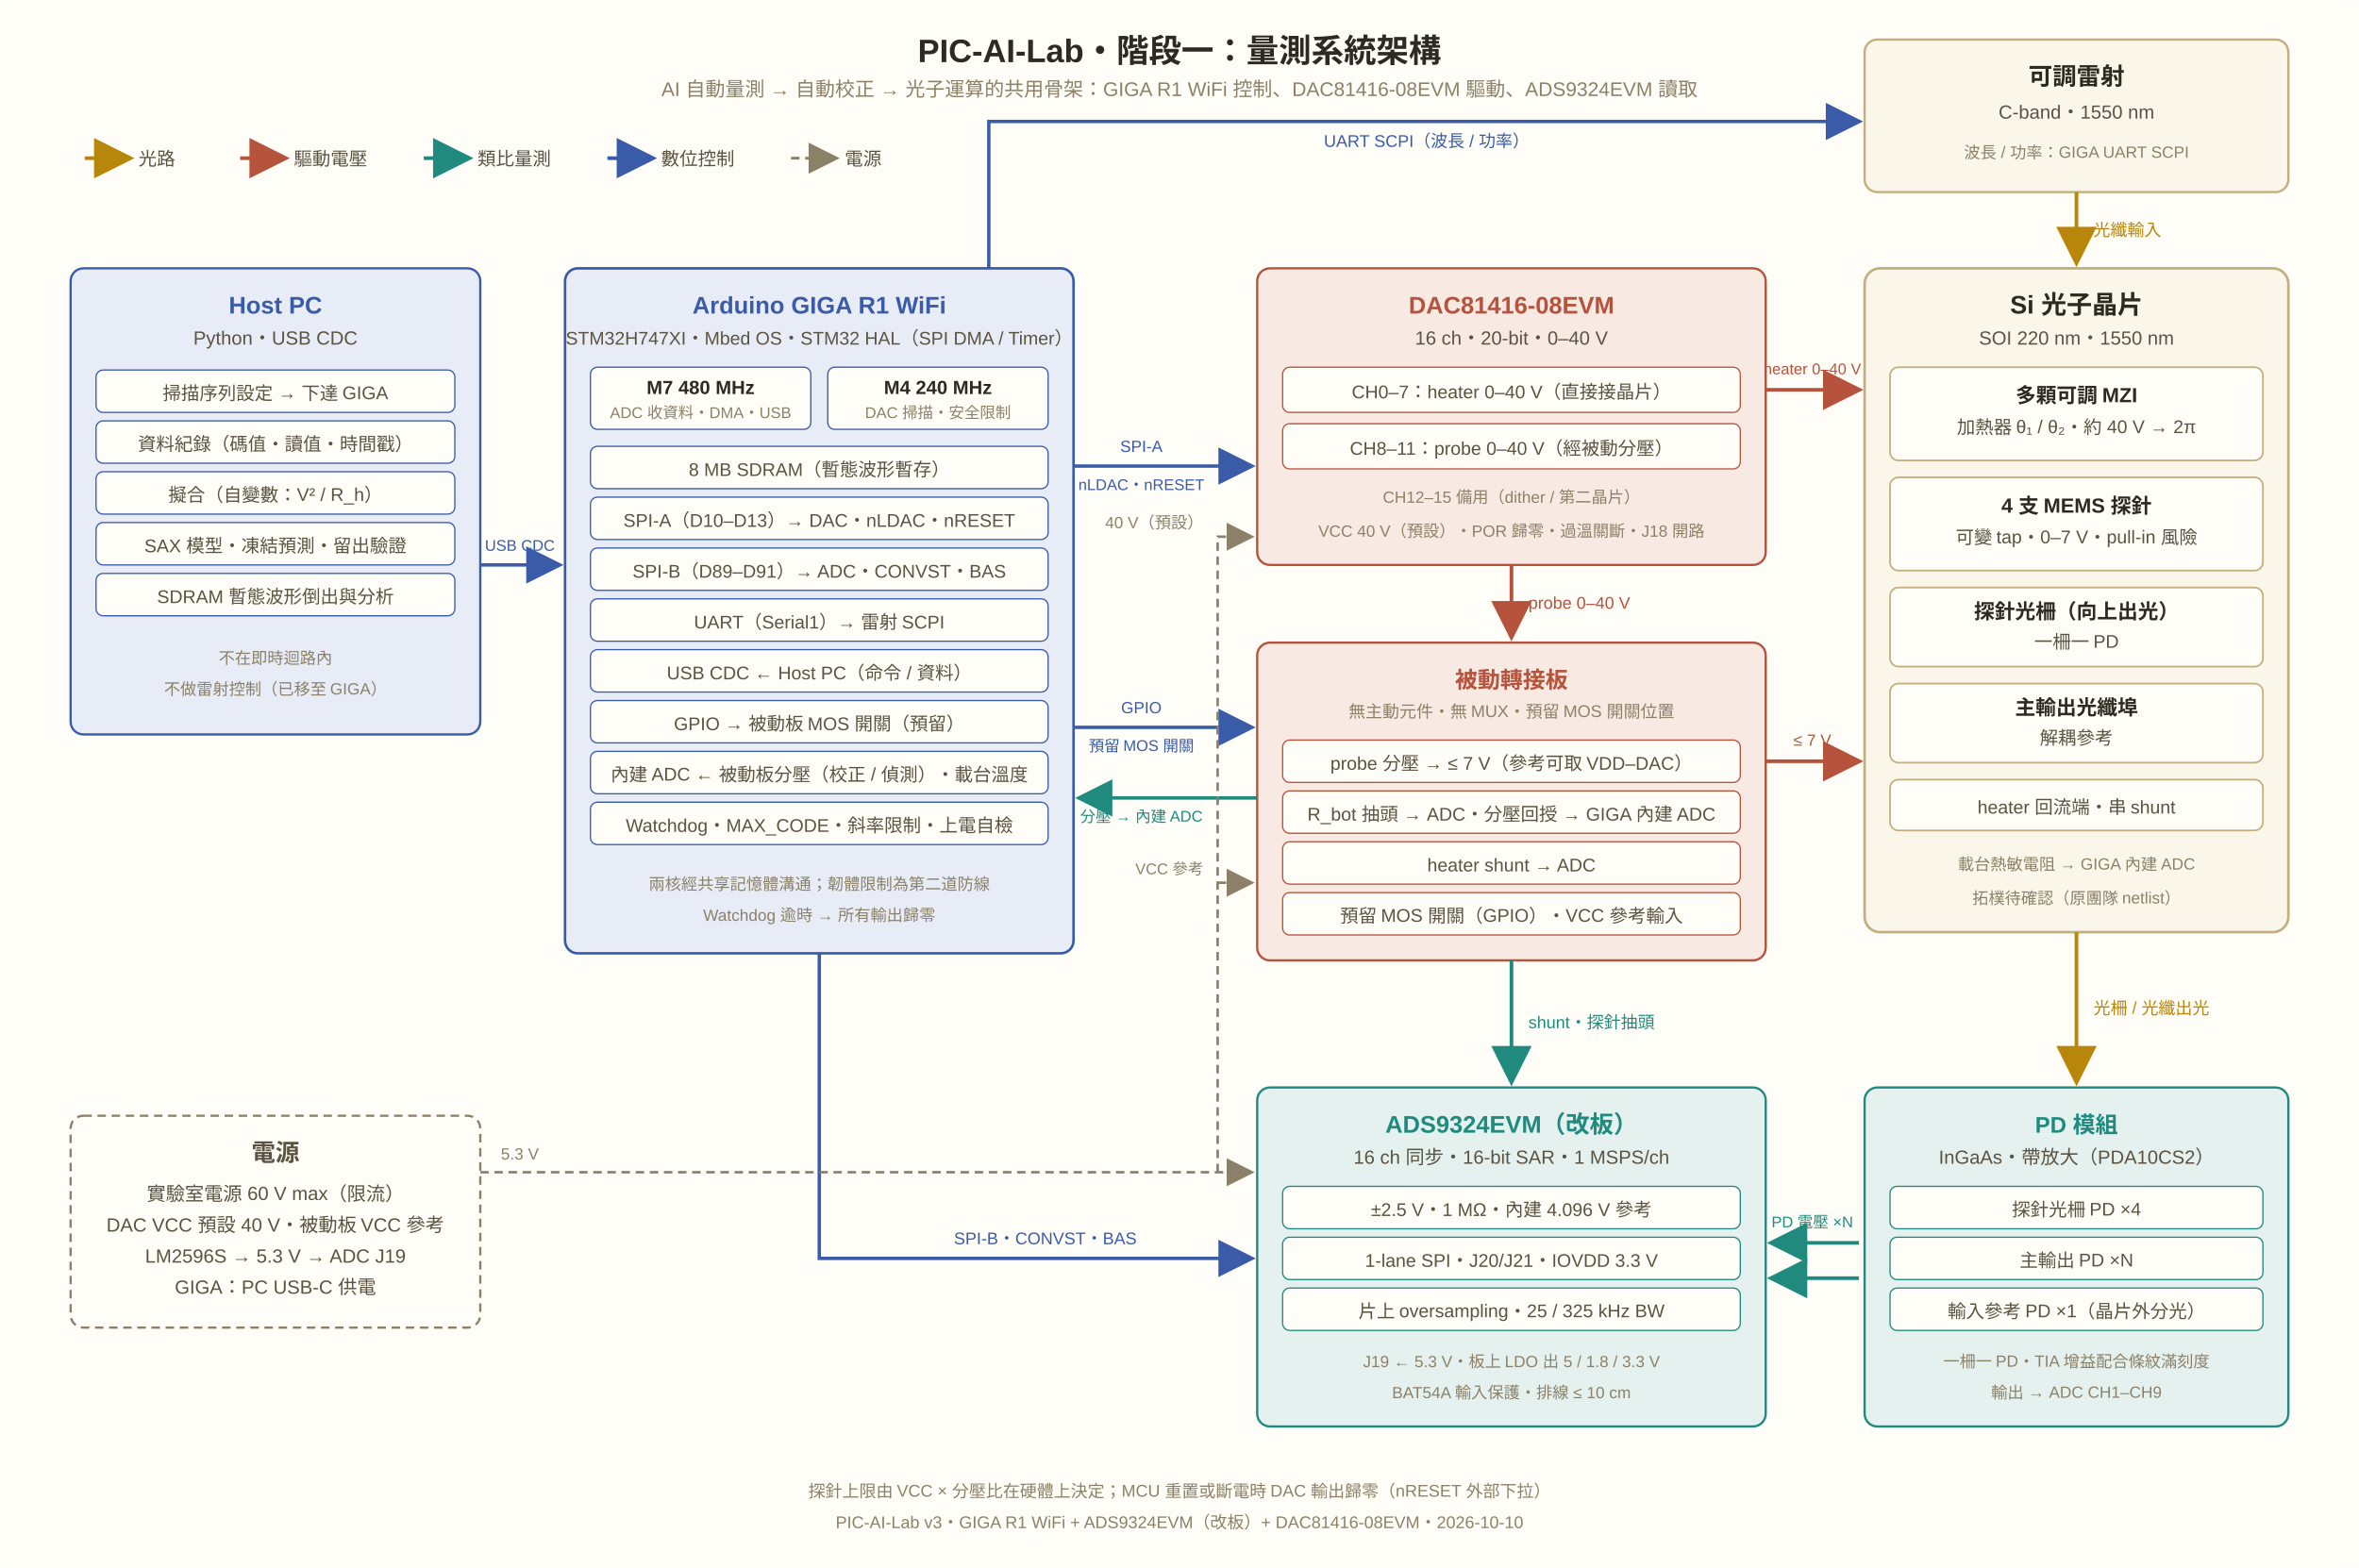
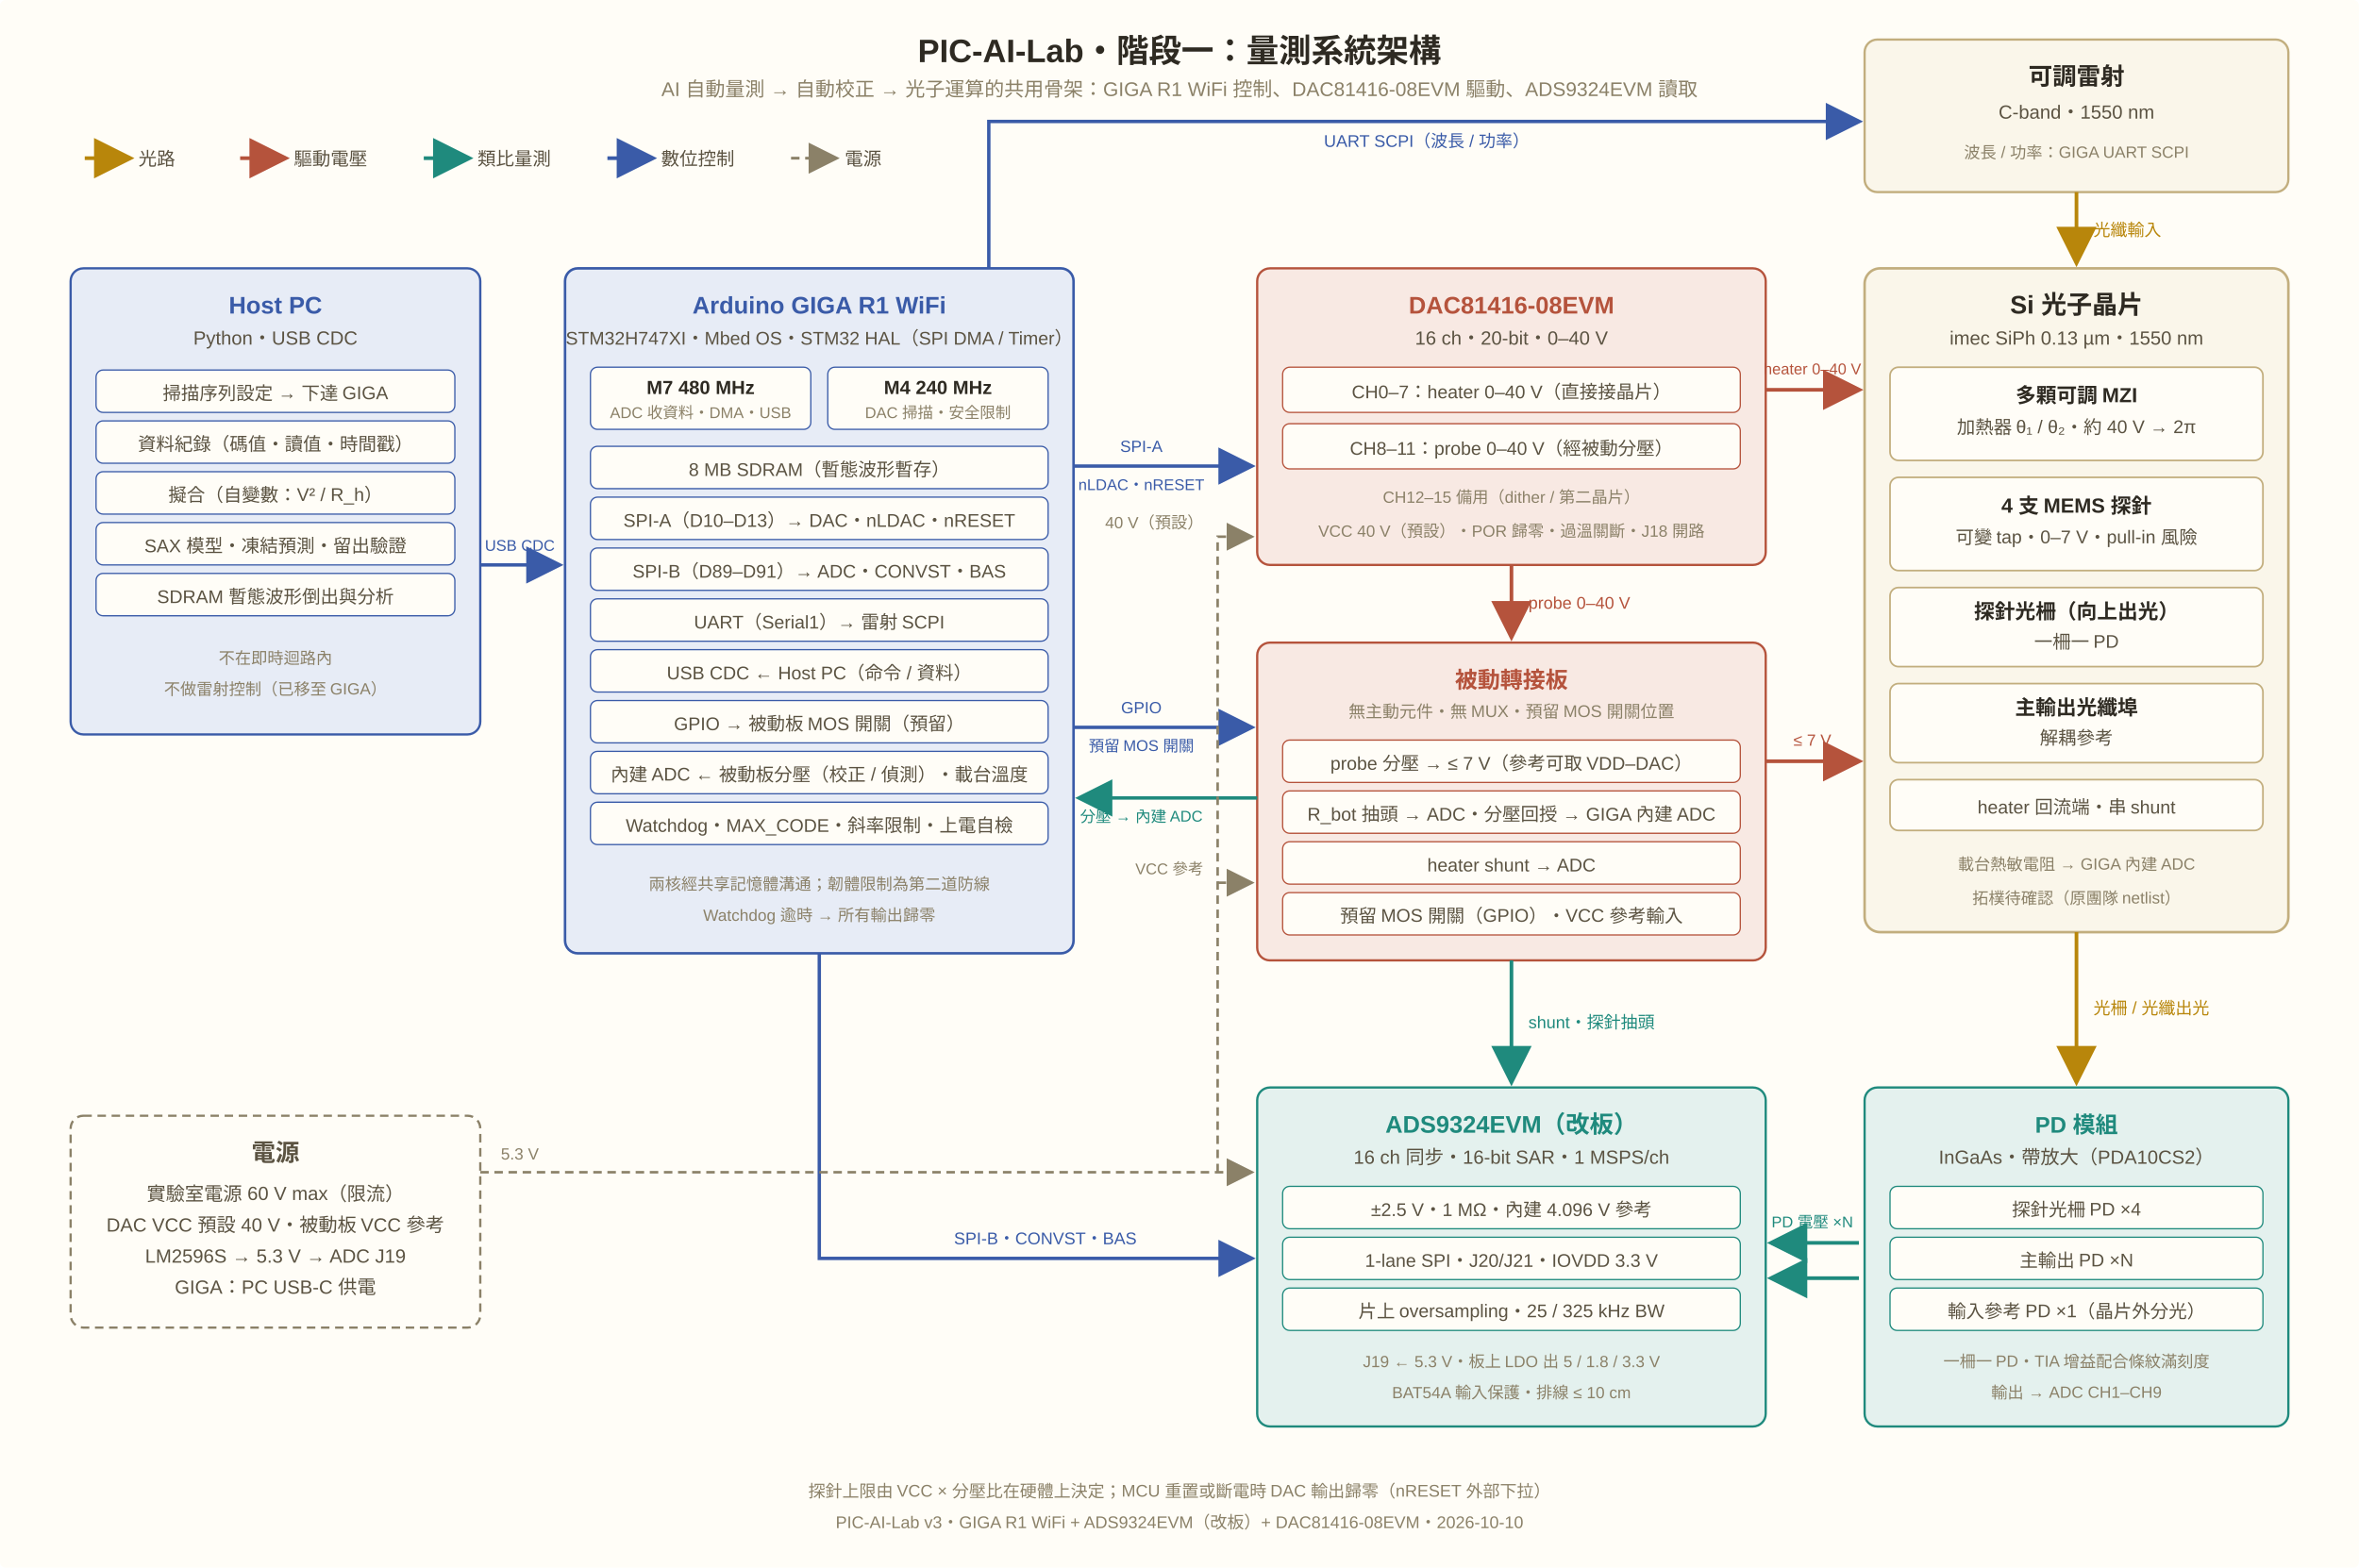
<svg xmlns="http://www.w3.org/2000/svg" viewBox="0 0 1670 1110" font-family="'Noto Sans TC','PingFang TC','Microsoft JhengHei',Arial,sans-serif">
  <defs>
    <marker id="ao" viewBox="0 0 9 9" refX="8" refY="4.5" markerWidth="11" markerHeight="11" orient="auto">
      <path d="M0,0 L9,4.5 L0,9 Z" fill="#B8860B" />
    </marker>
    <marker id="ah" viewBox="0 0 9 9" refX="8" refY="4.5" markerWidth="11" markerHeight="11" orient="auto">
      <path d="M0,0 L9,4.5 L0,9 Z" fill="#B5533C" />
    </marker>
    <marker id="aa" viewBox="0 0 9 9" refX="8" refY="4.5" markerWidth="11" markerHeight="11" orient="auto">
      <path d="M0,0 L9,4.5 L0,9 Z" fill="#1F8A7D" />
    </marker>
    <marker id="ad" viewBox="0 0 9 9" refX="8" refY="4.5" markerWidth="11" markerHeight="11" orient="auto">
      <path d="M0,0 L9,4.5 L0,9 Z" fill="#3A5BA8" />
    </marker>
    <marker id="ap" viewBox="0 0 9 9" refX="8" refY="4.5" markerWidth="11" markerHeight="11" orient="auto">
      <path d="M0,0 L9,4.5 L0,9 Z" fill="#8B8168" />
    </marker>
  </defs>
  <rect width="1670" height="1110" fill="#FFFDF7" rx="4" />
  <text x="835" y="44" text-anchor="middle" font-size="23" font-weight="700" fill="#2E2A22">PIC-AI-Lab・階段一：量測系統架構</text>
  <text x="835" y="68" text-anchor="middle" font-size="14" fill="#8B8168">AI 自動量測 → 自動校正 → 光子運算的共用骨架：GIGA R1 WiFi 控制、DAC81416-08EVM 驅動、ADS9324EVM 讀取</text>
  <line x1="60" y1="112" x2="92" y2="112" stroke="#B8860B" stroke-width="2.6" marker-end="url(#ao)" />
  <text x="98" y="117" font-size="13" fill="#5B5342">光路</text>
  <line x1="170" y1="112" x2="202" y2="112" stroke="#B5533C" stroke-width="2.6" marker-end="url(#ah)" />
  <text x="208" y="117" font-size="13" fill="#5B5342">驅動電壓</text>
  <line x1="300" y1="112" x2="332" y2="112" stroke="#1F8A7D" stroke-width="2.6" marker-end="url(#aa)" />
  <text x="338" y="117" font-size="13" fill="#5B5342">類比量測</text>
  <line x1="430" y1="112" x2="462" y2="112" stroke="#3A5BA8" stroke-width="2.6" marker-end="url(#ad)" />
  <text x="468" y="117" font-size="13" fill="#5B5342">數位控制</text>
  <line x1="560" y1="112" x2="592" y2="112" stroke="#8B8168" stroke-width="2" stroke-dasharray="6 4" marker-end="url(#ap)" />
  <text x="598" y="117" font-size="13" fill="#5B5342">電源</text>
  <rect x="1320" y="28" width="300" height="108" rx="9" fill="#FAF6EA" stroke="#C2AE7E" stroke-width="1.6" />
  <text x="1470" y="60" text-anchor="middle" font-size="17" font-weight="700" fill="#2E2A22">可調雷射</text>
  <text x="1470" y="84" text-anchor="middle" font-size="13.5" fill="#5B5342">C-band・1550 nm</text>
  <text x="1470" y="112" text-anchor="middle" font-size="11.5" fill="#8B8168">波長 / 功率：GIGA UART SCPI</text>
  <rect x="50" y="190" width="290" height="330" rx="9" fill="#E7ECF6" stroke="#3A5BA8" stroke-width="1.6" />
  <text x="195" y="222" text-anchor="middle" font-size="17" font-weight="700" fill="#3A5BA8">Host PC</text>
  <text x="195" y="244" text-anchor="middle" font-size="13.5" fill="#5B5342">Python・USB CDC</text>
  <rect x="68" y="262" width="254" height="30" rx="5" fill="#FFFDF7" stroke="#3A5BA8" stroke-width="0.9" />
  <text x="195" y="283" text-anchor="middle" font-size="13" fill="#5B5342">掃描序列設定 → 下達 GIGA</text>
  <rect x="68" y="298" width="254" height="30" rx="5" fill="#FFFDF7" stroke="#3A5BA8" stroke-width="0.9" />
  <text x="195" y="319" text-anchor="middle" font-size="13" fill="#5B5342">資料紀錄（碼值・讀值・時間戳）</text>
  <rect x="68" y="334" width="254" height="30" rx="5" fill="#FFFDF7" stroke="#3A5BA8" stroke-width="0.9" />
  <text x="195" y="355" text-anchor="middle" font-size="13" fill="#5B5342">擬合（自變數：V² / R_h）</text>
  <rect x="68" y="370" width="254" height="30" rx="5" fill="#FFFDF7" stroke="#3A5BA8" stroke-width="0.9" />
  <text x="195" y="391" text-anchor="middle" font-size="13" fill="#5B5342">SAX 模型・凍結預測・留出驗證</text>
  <rect x="68" y="406" width="254" height="30" rx="5" fill="#FFFDF7" stroke="#3A5BA8" stroke-width="0.9" />
  <text x="195" y="427" text-anchor="middle" font-size="13" fill="#5B5342">SDRAM 暫態波形倒出與分析</text>
  <text x="195" y="470" text-anchor="middle" font-size="11.5" fill="#8B8168">不在即時迴路內</text>
  <text x="195" y="492" text-anchor="middle" font-size="11.5" fill="#8B8168">不做雷射控制（已移至 GIGA）</text>
  <rect x="50" y="790" width="290" height="150" rx="9" fill="#FFFDF7" stroke="#8B8168" stroke-width="1.6" stroke-dasharray="6 4" />
  <text x="195" y="822" text-anchor="middle" font-size="17" font-weight="700" fill="#5B5342">電源</text>
  <text x="195" y="850" text-anchor="middle" font-size="13.5" fill="#5B5342">實驗室電源 60 V max（限流）</text>
  <text x="195" y="872" text-anchor="middle" font-size="13.5" fill="#5B5342">DAC VCC 預設 40 V・被動板 VCC 參考</text>
  <text x="195" y="894" text-anchor="middle" font-size="13.5" fill="#5B5342">LM2596S → 5.3 V → ADC J19</text>
  <text x="195" y="916" text-anchor="middle" font-size="13.5" fill="#5B5342">GIGA：PC USB-C 供電</text>
  <rect x="400" y="190" width="360" height="485" rx="9" fill="#E7ECF6" stroke="#3A5BA8" stroke-width="1.8" />
  <text x="580" y="222" text-anchor="middle" font-size="17" font-weight="700" fill="#3A5BA8">Arduino GIGA R1 WiFi</text>
  <text x="580" y="244" text-anchor="middle" font-size="13" fill="#5B5342">STM32H747XI・Mbed OS・STM32 HAL（SPI DMA / Timer）</text>
  <rect x="418" y="260" width="156" height="44" rx="5" fill="#FFFDF7" stroke="#3A5BA8" stroke-width="0.9" />
  <text x="496" y="279" text-anchor="middle" font-size="13.5" font-weight="600" fill="#2E2A22">M7 480 MHz</text>
  <text x="496" y="296" text-anchor="middle" font-size="11" fill="#8B8168">ADC 收資料・DMA・USB</text>
  <rect x="586" y="260" width="156" height="44" rx="5" fill="#FFFDF7" stroke="#3A5BA8" stroke-width="0.9" />
  <text x="664" y="279" text-anchor="middle" font-size="13.5" font-weight="600" fill="#2E2A22">M4 240 MHz</text>
  <text x="664" y="296" text-anchor="middle" font-size="11" fill="#8B8168">DAC 掃描・安全限制</text>
  <rect x="418" y="316" width="324" height="30" rx="5" fill="#FFFDF7" stroke="#3A5BA8" stroke-width="0.9" />
  <text x="580" y="337" text-anchor="middle" font-size="13" fill="#5B5342">8 MB SDRAM（暫態波形暫存）</text>
  <rect x="418" y="352" width="324" height="30" rx="5" fill="#FFFDF7" stroke="#3A5BA8" stroke-width="0.9" />
  <text x="580" y="373" text-anchor="middle" font-size="13" fill="#5B5342">SPI-A（D10–D13）→ DAC・nLDAC・nRESET</text>
  <rect x="418" y="388" width="324" height="30" rx="5" fill="#FFFDF7" stroke="#3A5BA8" stroke-width="0.9" />
  <text x="580" y="409" text-anchor="middle" font-size="13" fill="#5B5342">SPI-B（D89–D91）→ ADC・CONVST・BAS</text>
  <rect x="418" y="424" width="324" height="30" rx="5" fill="#FFFDF7" stroke="#3A5BA8" stroke-width="0.9" />
  <text x="580" y="445" text-anchor="middle" font-size="13" fill="#5B5342">UART（Serial1）→ 雷射 SCPI</text>
  <rect x="418" y="460" width="324" height="30" rx="5" fill="#FFFDF7" stroke="#3A5BA8" stroke-width="0.9" />
  <text x="580" y="481" text-anchor="middle" font-size="13" fill="#5B5342">USB CDC ← Host PC（命令 / 資料）</text>
  <rect x="418" y="496" width="324" height="30" rx="5" fill="#FFFDF7" stroke="#3A5BA8" stroke-width="0.9" />
  <text x="580" y="517" text-anchor="middle" font-size="13" fill="#5B5342">GPIO → 被動板 MOS 開關（預留）</text>
  <rect x="418" y="532" width="324" height="30" rx="5" fill="#FFFDF7" stroke="#3A5BA8" stroke-width="0.9" />
  <text x="580" y="553" text-anchor="middle" font-size="13" fill="#5B5342">內建 ADC ← 被動板分壓（校正 / 偵測）・載台溫度</text>
  <rect x="418" y="568" width="324" height="30" rx="5" fill="#FFFDF7" stroke="#3A5BA8" stroke-width="0.9" />
  <text x="580" y="589" text-anchor="middle" font-size="13" fill="#5B5342">Watchdog・MAX_CODE・斜率限制・上電自檢</text>
  <text x="580" y="630" text-anchor="middle" font-size="11.5" fill="#8B8168">兩核經共享記憶體溝通；韌體限制為第二道防線</text>
  <text x="580" y="652" text-anchor="middle" font-size="11.5" fill="#8B8168">Watchdog 逾時 → 所有輸出歸零</text>
  <rect x="890" y="190" width="360" height="210" rx="9" fill="#F8E9E3" stroke="#B5533C" stroke-width="1.6" />
  <text x="1070" y="222" text-anchor="middle" font-size="17" font-weight="700" fill="#B5533C">DAC81416-08EVM</text>
  <text x="1070" y="244" text-anchor="middle" font-size="13.5" fill="#5B5342">16 ch・20-bit・0–40 V</text>
  <rect x="908" y="260" width="324" height="32" rx="5" fill="#FFFDF7" stroke="#B5533C" stroke-width="0.9" />
  <text x="1070" y="282" text-anchor="middle" font-size="13" fill="#5B5342">CH0–7：heater 0–40 V（直接接晶片）</text>
  <rect x="908" y="300" width="324" height="32" rx="5" fill="#FFFDF7" stroke="#B5533C" stroke-width="0.9" />
  <text x="1070" y="322" text-anchor="middle" font-size="13" fill="#5B5342">CH8–11：probe 0–40 V（經被動分壓）</text>
  <text x="1070" y="356" text-anchor="middle" font-size="11.5" fill="#8B8168">CH12–15 備用（dither / 第二晶片）</text>
  <text x="1070" y="380" text-anchor="middle" font-size="11.5" fill="#8B8168">VCC 40 V（預設）・POR 歸零・過溫關斷・J18 開路</text>
  <rect x="890" y="455" width="360" height="225" rx="9" fill="#F8E9E3" stroke="#B5533C" stroke-width="1.6" />
  <text x="1070" y="487" text-anchor="middle" font-size="16" font-weight="700" fill="#B5533C">被動轉接板</text>
  <text x="1070" y="508" text-anchor="middle" font-size="12" fill="#8B8168">無主動元件・無 MUX・預留 MOS 開關位置</text>
  <rect x="908" y="524" width="324" height="30" rx="5" fill="#FFFDF7" stroke="#B5533C" stroke-width="0.9" />
  <text x="1070" y="545" text-anchor="middle" font-size="13" fill="#5B5342">probe 分壓 → ≤ 7 V（參考可取 VDD–DAC）</text>
  <rect x="908" y="560" width="324" height="30" rx="5" fill="#FFFDF7" stroke="#B5533C" stroke-width="0.9" />
  <text x="1070" y="581" text-anchor="middle" font-size="13" fill="#5B5342">R_bot 抽頭 → ADC・分壓回授 → GIGA 內建 ADC</text>
  <rect x="908" y="596" width="324" height="30" rx="5" fill="#FFFDF7" stroke="#B5533C" stroke-width="0.9" />
  <text x="1070" y="617" text-anchor="middle" font-size="13" fill="#5B5342">heater shunt → ADC</text>
  <rect x="908" y="632" width="324" height="30" rx="5" fill="#FFFDF7" stroke="#B5533C" stroke-width="0.9" />
  <text x="1070" y="653" text-anchor="middle" font-size="13" fill="#5B5342">預留 MOS 開關（GPIO）・VCC 參考輸入</text>
  <rect x="890" y="770" width="360" height="240" rx="9" fill="#E4F1EE" stroke="#1F8A7D" stroke-width="1.6" />
  <text x="1070" y="802" text-anchor="middle" font-size="17" font-weight="700" fill="#1F8A7D">ADS9324EVM（改板）</text>
  <text x="1070" y="824" text-anchor="middle" font-size="13.5" fill="#5B5342">16 ch 同步・16-bit SAR・1 MSPS/ch</text>
  <rect x="908" y="840" width="324" height="30" rx="5" fill="#FFFDF7" stroke="#1F8A7D" stroke-width="0.9" />
  <text x="1070" y="861" text-anchor="middle" font-size="13" fill="#5B5342">±2.5 V・1 MΩ・內建 4.096 V 參考</text>
  <rect x="908" y="876" width="324" height="30" rx="5" fill="#FFFDF7" stroke="#1F8A7D" stroke-width="0.9" />
  <text x="1070" y="897" text-anchor="middle" font-size="13" fill="#5B5342">1-lane SPI・J20/J21・IOVDD 3.3 V</text>
  <rect x="908" y="912" width="324" height="30" rx="5" fill="#FFFDF7" stroke="#1F8A7D" stroke-width="0.9" />
  <text x="1070" y="933" text-anchor="middle" font-size="13" fill="#5B5342">片上 oversampling・25 / 325 kHz BW</text>
  <text x="1070" y="968" text-anchor="middle" font-size="11.5" fill="#8B8168">J19 ← 5.3 V・板上 LDO 出 5 / 1.8 / 3.3 V</text>
  <text x="1070" y="990" text-anchor="middle" font-size="11.5" fill="#8B8168">BAT54A 輸入保護・排線 ≤ 10 cm</text>
  <rect x="1320" y="190" width="300" height="470" rx="11" fill="#FAF6EA" stroke="#C2AE7E" stroke-width="1.8" />
  <text x="1470" y="222" text-anchor="middle" font-size="18" font-weight="700" fill="#2E2A22">Si 光子晶片</text>
-   <text x="1470" y="244" text-anchor="middle" font-size="13.5" fill="#5B5342">SOI 220 nm・1550 nm</text>
+   <text x="1470" y="244" text-anchor="middle" font-size="13.5" fill="#5B5342">imec SiPh 0.13 µm・1550 nm</text>
  <rect x="1338" y="260" width="264" height="66" rx="6" fill="#FFFDF7" stroke="#C2AE7E" stroke-width="1.2" />
  <text x="1470" y="285" text-anchor="middle" font-size="14.5" font-weight="600" fill="#2E2A22">多顆可調 MZI</text>
  <text x="1470" y="307" text-anchor="middle" font-size="13" fill="#5B5342">加熱器 θ₁ / θ₂・約 40 V → 2π</text>
  <rect x="1338" y="338" width="264" height="66" rx="6" fill="#FFFDF7" stroke="#C2AE7E" stroke-width="1.2" />
  <text x="1470" y="363" text-anchor="middle" font-size="14.5" font-weight="600" fill="#2E2A22">4 支 MEMS 探針</text>
  <text x="1470" y="385" text-anchor="middle" font-size="13" fill="#5B5342">可變 tap・0–7 V・pull-in 風險</text>
  <rect x="1338" y="416" width="264" height="56" rx="6" fill="#FFFDF7" stroke="#C2AE7E" stroke-width="1.2" />
  <text x="1470" y="438" text-anchor="middle" font-size="14.5" font-weight="600" fill="#2E2A22">探針光柵（向上出光）</text>
  <text x="1470" y="459" text-anchor="middle" font-size="13" fill="#5B5342">一柵一 PD</text>
  <rect x="1338" y="484" width="264" height="56" rx="6" fill="#FFFDF7" stroke="#C2AE7E" stroke-width="1.2" />
  <text x="1470" y="506" text-anchor="middle" font-size="14.5" font-weight="600" fill="#2E2A22">主輸出光纖埠</text>
  <text x="1470" y="527" text-anchor="middle" font-size="13" fill="#5B5342">解耦參考</text>
  <rect x="1338" y="552" width="264" height="36" rx="6" fill="#FFFDF7" stroke="#C2AE7E" stroke-width="1.2" />
  <text x="1470" y="576" text-anchor="middle" font-size="13" fill="#5B5342">heater 回流端・串 shunt</text>
  <text x="1470" y="616" text-anchor="middle" font-size="11.5" fill="#8B8168">載台熱敏電阻 → GIGA 內建 ADC</text>
  <text x="1470" y="640" text-anchor="middle" font-size="11.5" fill="#8B8168">拓樸待確認（原團隊 netlist）</text>
  <rect x="1320" y="770" width="300" height="240" rx="9" fill="#E4F1EE" stroke="#1F8A7D" stroke-width="1.6" />
  <text x="1470" y="802" text-anchor="middle" font-size="16" font-weight="700" fill="#1F8A7D">PD 模組</text>
  <text x="1470" y="824" text-anchor="middle" font-size="13.5" fill="#5B5342">InGaAs・帶放大（PDA10CS2）</text>
  <rect x="1338" y="840" width="264" height="30" rx="5" fill="#FFFDF7" stroke="#1F8A7D" stroke-width="0.9" />
  <text x="1470" y="861" text-anchor="middle" font-size="13" fill="#5B5342">探針光柵 PD ×4</text>
  <rect x="1338" y="876" width="264" height="30" rx="5" fill="#FFFDF7" stroke="#1F8A7D" stroke-width="0.9" />
  <text x="1470" y="897" text-anchor="middle" font-size="13" fill="#5B5342">主輸出 PD ×N</text>
  <rect x="1338" y="912" width="264" height="30" rx="5" fill="#FFFDF7" stroke="#1F8A7D" stroke-width="0.9" />
  <text x="1470" y="933" text-anchor="middle" font-size="13" fill="#5B5342">輸入參考 PD ×1（晶片外分光）</text>
  <text x="1470" y="968" text-anchor="middle" font-size="11.5" fill="#8B8168">一柵一 PD・TIA 增益配合條紋滿刻度</text>
  <text x="1470" y="990" text-anchor="middle" font-size="11.5" fill="#8B8168">輸出 → ADC CH1–CH9</text>
  <line x1="1470" y1="136" x2="1470" y2="186" stroke="#B8860B" stroke-width="2.6" marker-end="url(#ao)" />
  <text x="1482" y="167" font-size="12" fill="#B8860B">光纖輸入</text>
  <line x1="1470" y1="660" x2="1470" y2="766" stroke="#B8860B" stroke-width="2.6" marker-end="url(#ao)" />
  <text x="1482" y="718" font-size="12" fill="#B8860B">光柵 / 光纖出光</text>
  <line x1="1250" y1="276" x2="1316" y2="276" stroke="#B5533C" stroke-width="2.6" marker-end="url(#ah)" />
  <text x="1283" y="265" text-anchor="middle" font-size="11" fill="#B5533C">heater 0–40 V</text>
  <line x1="1070" y1="400" x2="1070" y2="451" stroke="#B5533C" stroke-width="2.6" marker-end="url(#ah)" />
  <text x="1082" y="431" font-size="12" fill="#B5533C">probe 0–40 V</text>
  <line x1="1250" y1="539" x2="1316" y2="539" stroke="#B5533C" stroke-width="2.6" marker-end="url(#ah)" />
  <text x="1283" y="528" text-anchor="middle" font-size="11.5" fill="#B5533C">≤ 7 V</text>
  <line x1="1070" y1="680" x2="1070" y2="766" stroke="#1F8A7D" stroke-width="2.6" marker-end="url(#aa)" />
  <text x="1082" y="728" font-size="12" fill="#1F8A7D">shunt・探針抽頭</text>
  <line x1="890" y1="565" x2="764" y2="565" stroke="#1F8A7D" stroke-width="2.4" marker-end="url(#aa)" />
  <text x="808" y="582" text-anchor="middle" font-size="11" fill="#1F8A7D">分壓 → 內建 ADC</text>
  <line x1="1316" y1="880" x2="1254" y2="880" stroke="#1F8A7D" stroke-width="2.6" marker-end="url(#aa)" />
  <line x1="1316" y1="905" x2="1254" y2="905" stroke="#1F8A7D" stroke-width="2.6" marker-end="url(#aa)" />
  <text x="1283" y="869" text-anchor="middle" font-size="11" fill="#1F8A7D">PD 電壓 ×N</text>
  <line x1="340" y1="400" x2="396" y2="400" stroke="#3A5BA8" stroke-width="2.4" marker-end="url(#ad)" />
  <text x="368" y="390" text-anchor="middle" font-size="11" fill="#3A5BA8">USB CDC</text>
  <path d="M700,190 L700,86 L1316,86" fill="none" stroke="#3A5BA8" stroke-width="2.4" marker-end="url(#ad)" />
  <text x="1010" y="104" text-anchor="middle" font-size="12" fill="#3A5BA8">UART SCPI（波長 / 功率）</text>
  <line x1="760" y1="330" x2="886" y2="330" stroke="#3A5BA8" stroke-width="2.4" marker-end="url(#ad)" />
  <text x="808" y="320" text-anchor="middle" font-size="11.5" fill="#3A5BA8">SPI-A</text>
  <text x="808" y="347" text-anchor="middle" font-size="11" fill="#3A5BA8">nLDAC・nRESET</text>
  <line x1="760" y1="515" x2="886" y2="515" stroke="#3A5BA8" stroke-width="2.4" marker-end="url(#ad)" />
  <text x="808" y="505" text-anchor="middle" font-size="11.5" fill="#3A5BA8">GPIO</text>
  <text x="808" y="532" text-anchor="middle" font-size="11" fill="#3A5BA8">預留 MOS 開關</text>
  <path d="M580,675 L580,891 L886,891" fill="none" stroke="#3A5BA8" stroke-width="2.4" marker-end="url(#ad)" />
  <text x="740" y="881" text-anchor="middle" font-size="12" fill="#3A5BA8">SPI-B・CONVST・BAS</text>
  <path d="M340,830 L886,830" fill="none" stroke="#8B8168" stroke-width="1.8" stroke-dasharray="6 4" marker-end="url(#ap)" />
  <text x="368" y="821" text-anchor="middle" font-size="11.5" fill="#8B8168">5.3 V</text>
  <path d="M862,830 L862,380 L886,380" fill="none" stroke="#8B8168" stroke-width="1.8" stroke-dasharray="6 4" marker-end="url(#ap)" />
  <text x="852" y="374" text-anchor="end" font-size="11.5" fill="#8B8168">40 V（預設）</text>
  <path d="M862,625 L886,625" fill="none" stroke="#8B8168" stroke-width="1.8" stroke-dasharray="6 4" marker-end="url(#ap)" />
  <text x="852" y="619" text-anchor="end" font-size="11" fill="#8B8168">VCC 參考</text>
  <text x="835" y="1060" text-anchor="middle" font-size="12" fill="#8B8168">探針上限由 VCC × 分壓比在硬體上決定；MCU 重置或斷電時 DAC 輸出歸零（nRESET 外部下拉）</text>
  <text x="835" y="1082" text-anchor="middle" font-size="12" fill="#8B8168">PIC-AI-Lab v3・GIGA R1 WiFi + ADS9324EVM（改板）+ DAC81416-08EVM・2026-10-10</text>
</svg>
